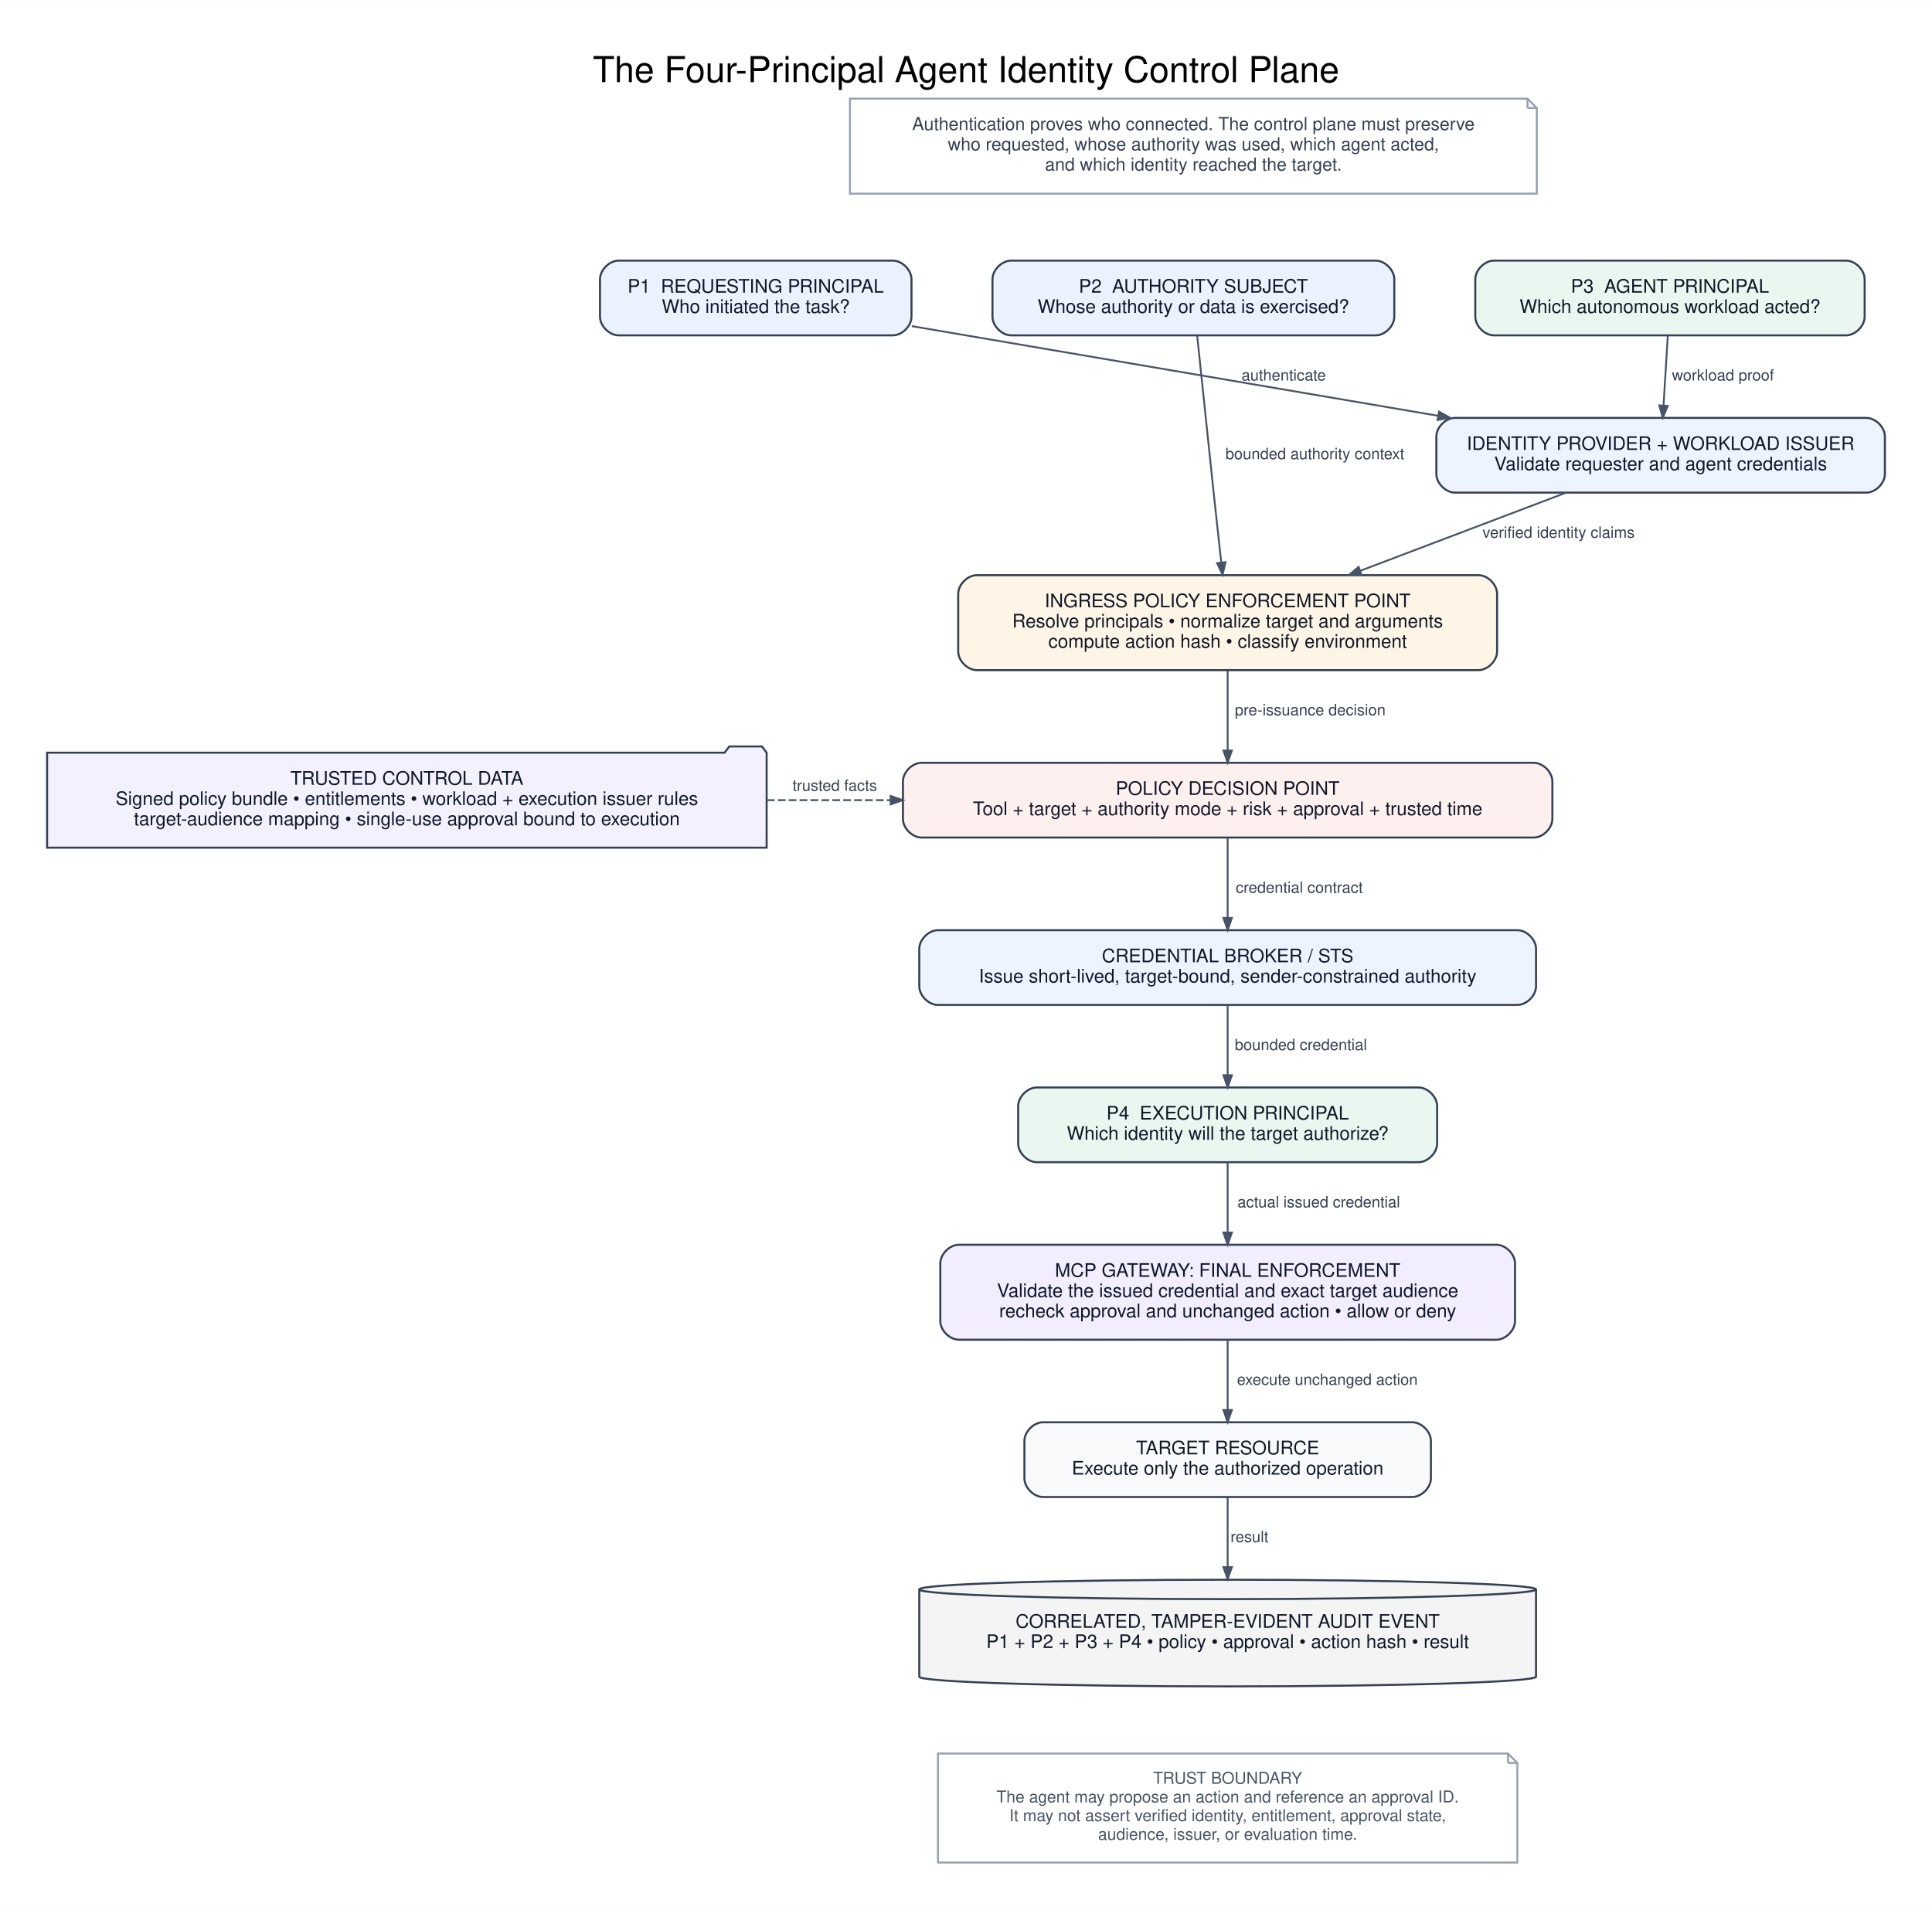
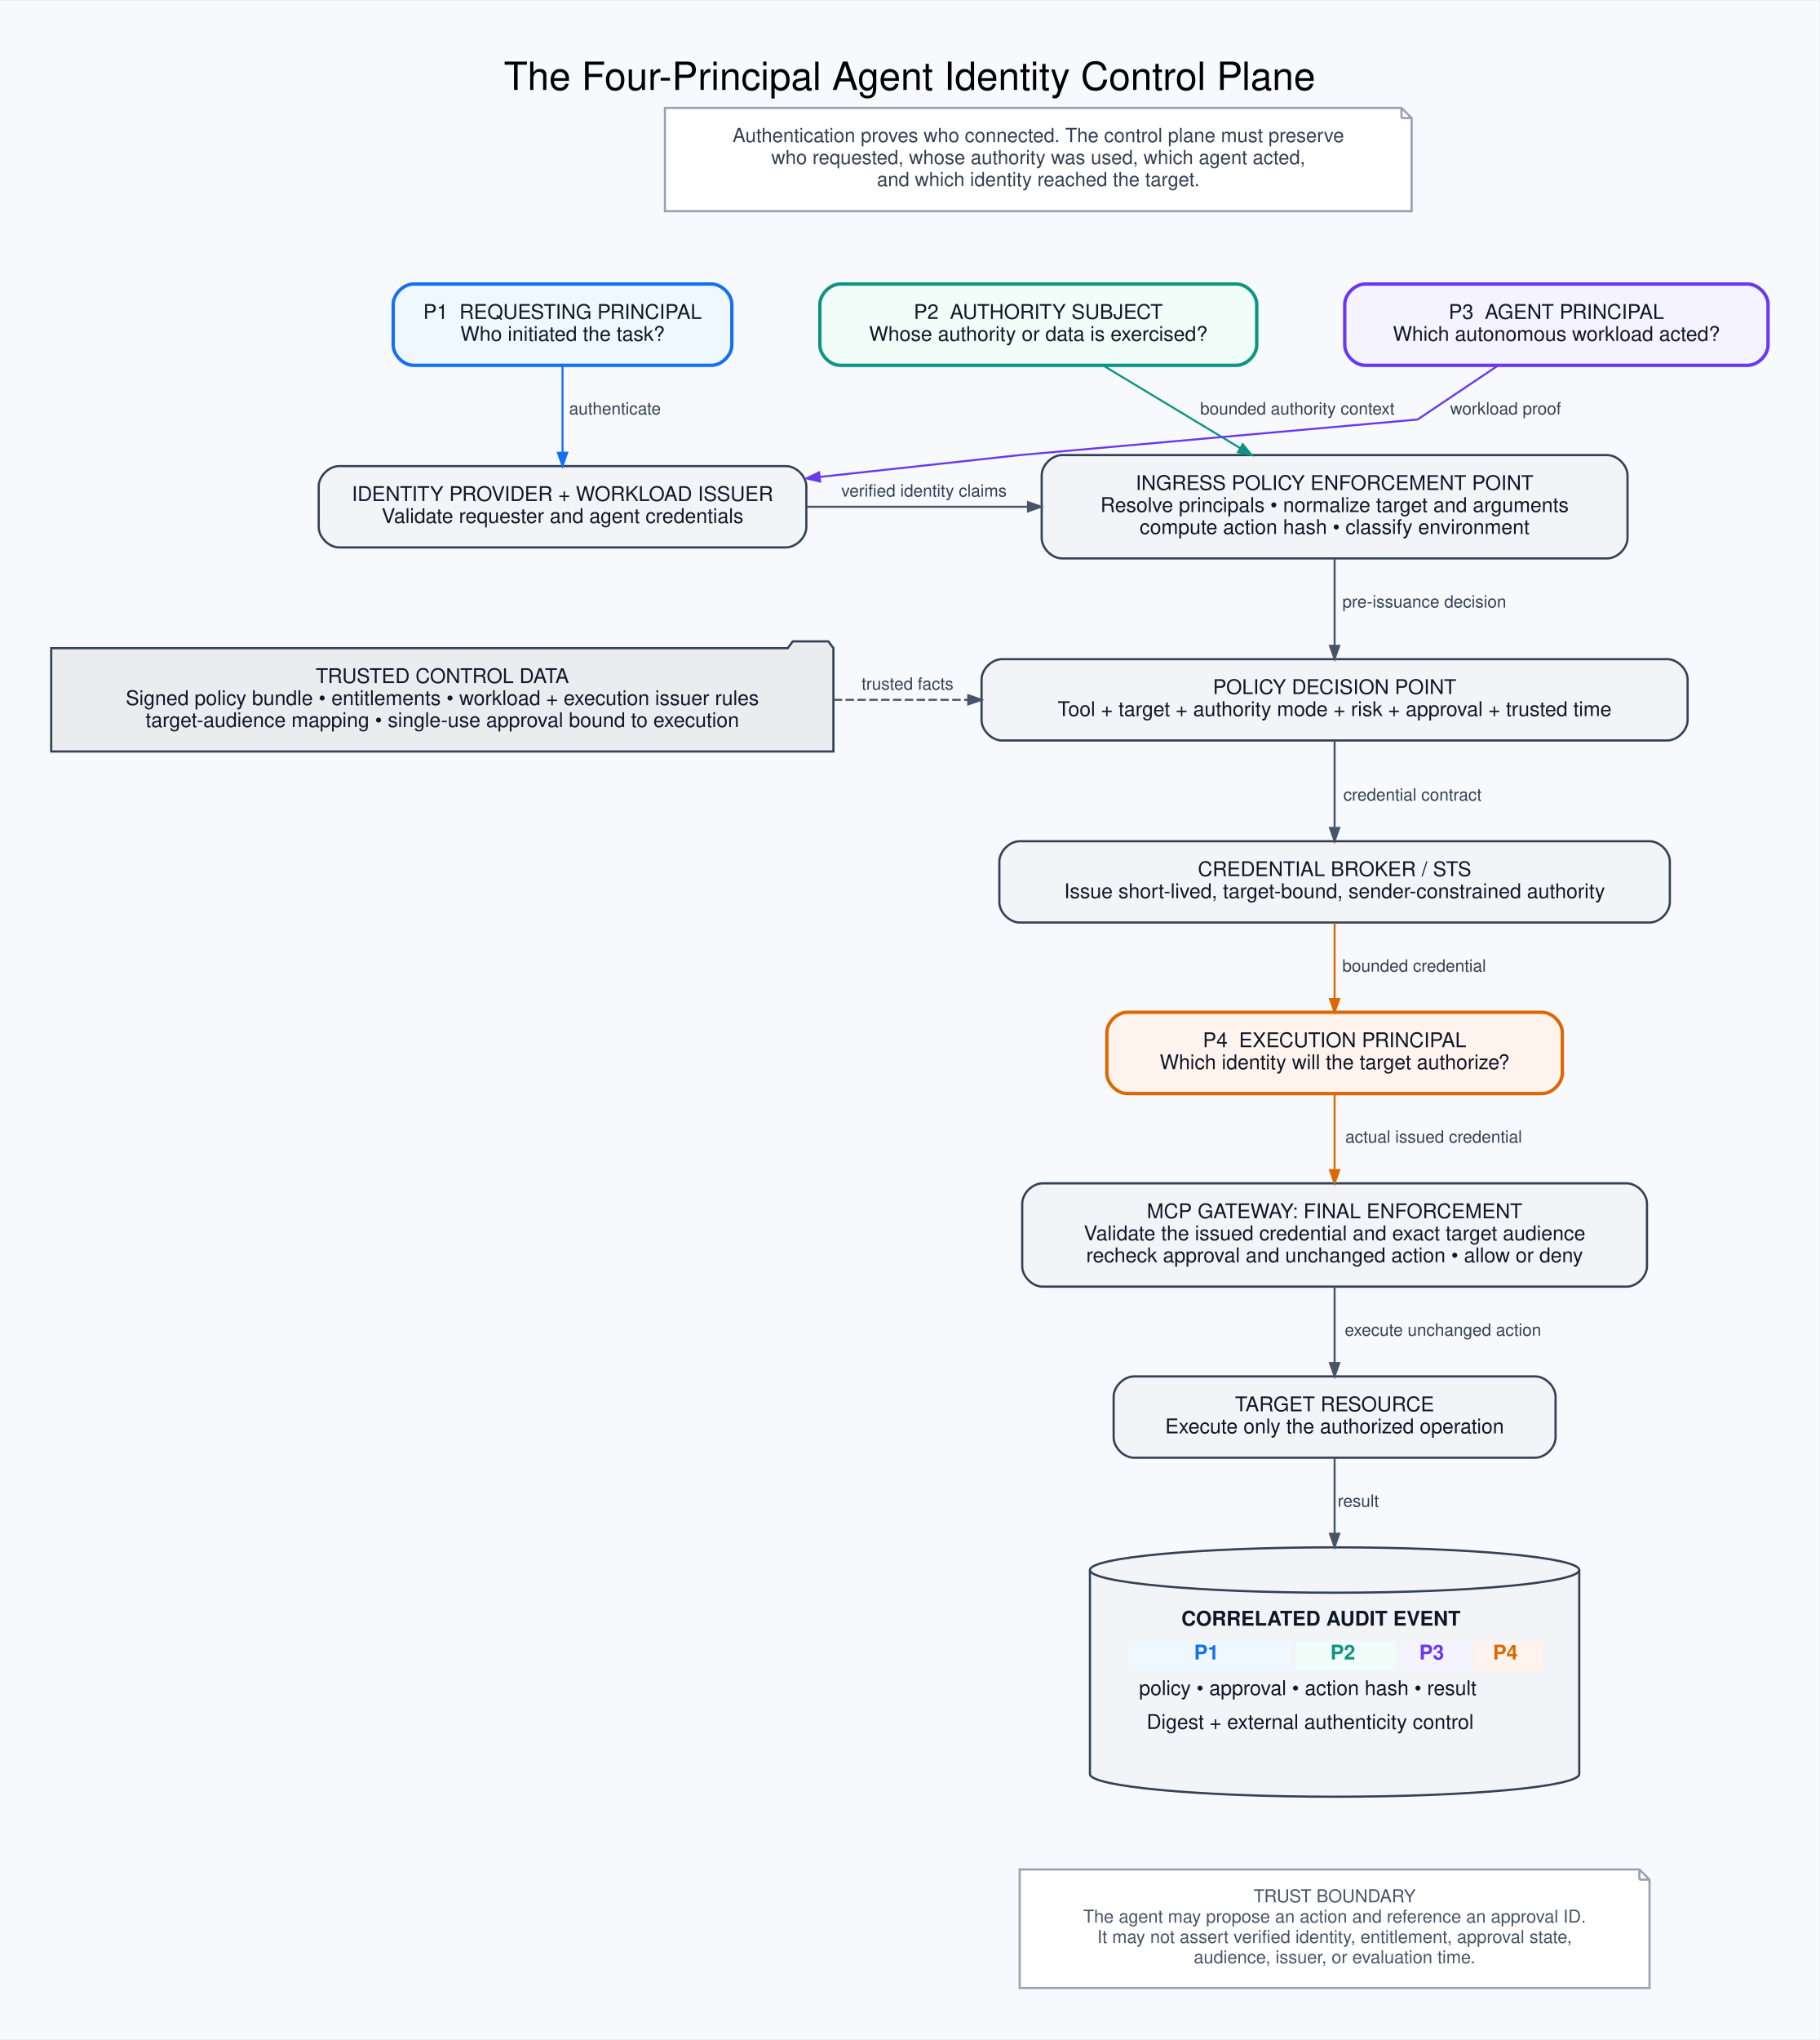
- <svg xmlns="http://www.w3.org/2000/svg" width="1240pt" height="1226pt" viewBox="0.00 0.00 1240.48 1226.23">
-   <g id="graph0" class="graph" transform="scale(1 1) rotate(0) translate(30.24 1195.99)">
-     <polygon fill="white" stroke="transparent" points="-30.24,30.24 -30.24,-1195.99 1210.24,-1195.99 1210.24,30.24 -30.24,30.24" />
-     <text text-anchor="middle" x="590" y="-1143.35" font-family="Helvetica,sans-Serif" font-size="23.00">The Four-Principal Agent Identity Control Plane</text>
+ <svg xmlns="http://www.w3.org/2000/svg" width="1074pt" height="1204pt" viewBox="0.00 0.00 1074.48 1203.61">
+   <g id="graph0" class="graph" transform="scale(1 1) rotate(0) translate(30.24 1173.37)">
+     <polygon fill="#f7f9fc" stroke="transparent" points="-30.24,30.24 -30.24,-1173.37 1044.24,-1173.37 1044.24,30.24 -30.24,30.24" />
+     <text text-anchor="middle" x="507" y="-1120.72" font-family="Helvetica,sans-Serif" font-size="23.00">The Four-Principal Agent Identity Control Plane</text>
    <g id="node1" class="node">
-       <polygon fill="#ffffff" stroke="#98a2b3" stroke-width="1.3" points="950.5,-1132.75 515.5,-1132.75 515.5,-1071.75 956.5,-1071.75 956.5,-1126.75 950.5,-1132.75" />
-       <polyline fill="none" stroke="#98a2b3" stroke-width="1.3" points="950.5,-1132.75 950.5,-1126.75 " />
-       <polyline fill="none" stroke="#98a2b3" stroke-width="1.3" points="956.5,-1126.75 950.5,-1126.75 " />
-       <text text-anchor="middle" x="736" y="-1112.55" font-family="Helvetica,sans-Serif" font-size="11.50" fill="#344054">Authentication proves who connected. The control plane must preserve</text>
-       <text text-anchor="middle" x="736" y="-1099.55" font-family="Helvetica,sans-Serif" font-size="11.50" fill="#344054">who requested, whose authority was used, which agent acted,</text>
-       <text text-anchor="middle" x="736" y="-1086.55" font-family="Helvetica,sans-Serif" font-size="11.50" fill="#344054">and which identity reached the target.</text>
+       <polygon fill="#ffffff" stroke="#98a2b3" stroke-width="1.3" points="797.5,-1110.12 362.5,-1110.12 362.5,-1049.12 803.5,-1049.12 803.5,-1104.12 797.5,-1110.12" />
+       <polyline fill="none" stroke="#98a2b3" stroke-width="1.3" points="797.5,-1110.12 797.5,-1104.12 " />
+       <polyline fill="none" stroke="#98a2b3" stroke-width="1.3" points="803.5,-1104.12 797.5,-1104.12 " />
+       <text text-anchor="middle" x="583" y="-1089.92" font-family="Helvetica,sans-Serif" font-size="11.50" fill="#344054">Authentication proves who connected. The control plane must preserve</text>
+       <text text-anchor="middle" x="583" y="-1076.92" font-family="Helvetica,sans-Serif" font-size="11.50" fill="#344054">who requested, whose authority was used, which agent acted,</text>
+       <text text-anchor="middle" x="583" y="-1063.92" font-family="Helvetica,sans-Serif" font-size="11.50" fill="#344054">and which identity reached the target.</text>
    </g>
    <g id="node3" class="node">
-       <path fill="#eaf2ff" stroke="#344054" stroke-width="1.3" d="M853,-1028.75C853,-1028.75 619,-1028.75 619,-1028.75 613,-1028.75 607,-1022.75 607,-1016.75 607,-1016.75 607,-992.75 607,-992.75 607,-986.75 613,-980.75 619,-980.75 619,-980.75 853,-980.75 853,-980.75 859,-980.75 865,-986.75 865,-992.75 865,-992.75 865,-1016.75 865,-1016.75 865,-1022.75 859,-1028.75 853,-1028.75" />
-       <text text-anchor="middle" x="736" y="-1008.15" font-family="Helvetica,sans-Serif" font-size="12.00" fill="#101828">P2  AUTHORITY SUBJECT</text>
-       <text text-anchor="middle" x="736" y="-995.15" font-family="Helvetica,sans-Serif" font-size="12.00" fill="#101828">Whose authority or data is exercised?</text>
+       <path fill="#f0fdf9" stroke="#0e9384" stroke-width="2" d="M700,-1006.12C700,-1006.12 466,-1006.12 466,-1006.12 460,-1006.12 454,-1000.12 454,-994.12 454,-994.12 454,-970.12 454,-970.12 454,-964.12 460,-958.12 466,-958.12 466,-958.12 700,-958.12 700,-958.12 706,-958.12 712,-964.12 712,-970.12 712,-970.12 712,-994.12 712,-994.12 712,-1000.12 706,-1006.12 700,-1006.12" />
+       <text text-anchor="middle" x="583" y="-985.52" font-family="Helvetica,sans-Serif" font-size="12.00" fill="#101828">P2  AUTHORITY SUBJECT</text>
+       <text text-anchor="middle" x="583" y="-972.52" font-family="Helvetica,sans-Serif" font-size="12.00" fill="#101828">Whose authority or data is exercised?</text>
    </g>
    <g id="node2" class="node">
-       <path fill="#eaf2ff" stroke="#344054" stroke-width="1.3" d="M543,-1028.75C543,-1028.75 367,-1028.75 367,-1028.75 361,-1028.75 355,-1022.75 355,-1016.75 355,-1016.75 355,-992.75 355,-992.75 355,-986.75 361,-980.75 367,-980.75 367,-980.75 543,-980.75 543,-980.75 549,-980.75 555,-986.75 555,-992.75 555,-992.75 555,-1016.75 555,-1016.75 555,-1022.75 549,-1028.75 543,-1028.75" />
-       <text text-anchor="middle" x="455" y="-1008.15" font-family="Helvetica,sans-Serif" font-size="12.00" fill="#101828">P1  REQUESTING PRINCIPAL</text>
-       <text text-anchor="middle" x="455" y="-995.15" font-family="Helvetica,sans-Serif" font-size="12.00" fill="#101828">Who initiated the task?</text>
+       <path fill="#eff8ff" stroke="#1570ef" stroke-width="2" d="M390,-1006.12C390,-1006.12 214,-1006.12 214,-1006.12 208,-1006.12 202,-1000.12 202,-994.12 202,-994.12 202,-970.12 202,-970.12 202,-964.12 208,-958.12 214,-958.12 214,-958.12 390,-958.12 390,-958.12 396,-958.12 402,-964.12 402,-970.12 402,-970.12 402,-994.12 402,-994.12 402,-1000.12 396,-1006.12 390,-1006.12" />
+       <text text-anchor="middle" x="302" y="-985.52" font-family="Helvetica,sans-Serif" font-size="12.00" fill="#101828">P1  REQUESTING PRINCIPAL</text>
+       <text text-anchor="middle" x="302" y="-972.52" font-family="Helvetica,sans-Serif" font-size="12.00" fill="#101828">Who initiated the task?</text>
    </g>
    <g id="node5" class="node">
-       <path fill="#eef4ff" stroke="#344054" stroke-width="1.3" d="M1168,-927.75C1168,-927.75 904,-927.75 904,-927.75 898,-927.75 892,-921.75 892,-915.75 892,-915.75 892,-891.75 892,-891.75 892,-885.75 898,-879.75 904,-879.75 904,-879.75 1168,-879.75 1168,-879.75 1174,-879.75 1180,-885.75 1180,-891.75 1180,-891.75 1180,-915.75 1180,-915.75 1180,-921.75 1174,-927.75 1168,-927.75" />
-       <text text-anchor="middle" x="1036" y="-907.15" font-family="Helvetica,sans-Serif" font-size="12.00" fill="#101828">IDENTITY PROVIDER + WORKLOAD ISSUER</text>
-       <text text-anchor="middle" x="1036" y="-894.15" font-family="Helvetica,sans-Serif" font-size="12.00" fill="#101828">Validate requester and agent credentials</text>
+       <path fill="#f2f4f7" stroke="#344054" stroke-width="1.3" d="M434,-898.62C434,-898.62 170,-898.62 170,-898.62 164,-898.62 158,-892.62 158,-886.62 158,-886.62 158,-862.62 158,-862.62 158,-856.62 164,-850.62 170,-850.62 170,-850.62 434,-850.62 434,-850.62 440,-850.62 446,-856.62 446,-862.62 446,-862.62 446,-886.62 446,-886.62 446,-892.62 440,-898.62 434,-898.62" />
+       <text text-anchor="middle" x="302" y="-878.02" font-family="Helvetica,sans-Serif" font-size="12.00" fill="#101828">IDENTITY PROVIDER + WORKLOAD ISSUER</text>
+       <text text-anchor="middle" x="302" y="-865.02" font-family="Helvetica,sans-Serif" font-size="12.00" fill="#101828">Validate requester and agent credentials</text>
    </g>
    <g id="edge4" class="edge">
-       <path fill="none" stroke="#475467" stroke-width="1.18" d="M555.21,-986.67C648.39,-970.8 788.23,-946.97 893.1,-929.1" />
-       <polygon fill="#475467" stroke="#475467" stroke-width="1.18" points="893.68,-931.77 900.91,-927.77 892.76,-926.39 893.68,-931.77" />
-       <text text-anchor="middle" x="794" y="-951.75" font-family="Helvetica,sans-Serif" font-size="10.00" fill="#344054">authenticate</text>
+       <path fill="none" stroke="#1570ef" stroke-width="1.18" d="M302,-957.97C302,-942.99 302,-923.31 302,-906.94" />
+       <polygon fill="#1570ef" stroke="#1570ef" stroke-width="1.18" points="304.73,-906.52 302,-898.72 299.27,-906.52 304.73,-906.52" />
+       <text text-anchor="middle" x="333" y="-929.12" font-family="Helvetica,sans-Serif" font-size="10.00" fill="#344054">authenticate</text>
    </g>
    <g id="node4" class="node">
-       <path fill="#eaf7f0" stroke="#344054" stroke-width="1.3" d="M1155,-1028.75C1155,-1028.75 929,-1028.75 929,-1028.75 923,-1028.75 917,-1022.75 917,-1016.75 917,-1016.75 917,-992.75 917,-992.75 917,-986.75 923,-980.75 929,-980.75 929,-980.75 1155,-980.75 1155,-980.75 1161,-980.75 1167,-986.75 1167,-992.75 1167,-992.75 1167,-1016.75 1167,-1016.75 1167,-1022.75 1161,-1028.75 1155,-1028.75" />
-       <text text-anchor="middle" x="1042" y="-1008.15" font-family="Helvetica,sans-Serif" font-size="12.00" fill="#101828">P3  AGENT PRINCIPAL</text>
-       <text text-anchor="middle" x="1042" y="-995.15" font-family="Helvetica,sans-Serif" font-size="12.00" fill="#101828">Which autonomous workload acted?</text>
+       <path fill="#f4f3ff" stroke="#6938ef" stroke-width="2" d="M1002,-1006.12C1002,-1006.12 776,-1006.12 776,-1006.12 770,-1006.12 764,-1000.12 764,-994.12 764,-994.12 764,-970.12 764,-970.12 764,-964.12 770,-958.12 776,-958.12 776,-958.12 1002,-958.12 1002,-958.12 1008,-958.12 1014,-964.12 1014,-970.12 1014,-970.12 1014,-994.12 1014,-994.12 1014,-1000.12 1008,-1006.12 1002,-1006.12" />
+       <text text-anchor="middle" x="889" y="-985.52" font-family="Helvetica,sans-Serif" font-size="12.00" fill="#101828">P3  AGENT PRINCIPAL</text>
+       <text text-anchor="middle" x="889" y="-972.52" font-family="Helvetica,sans-Serif" font-size="12.00" fill="#101828">Which autonomous workload acted?</text>
    </g>
    <g id="node6" class="node">
-       <path fill="#fff5e6" stroke="#344054" stroke-width="1.3" d="M919,-826.75C919,-826.75 597,-826.75 597,-826.75 591,-826.75 585,-820.75 585,-814.75 585,-814.75 585,-777.75 585,-777.75 585,-771.75 591,-765.75 597,-765.75 597,-765.75 919,-765.75 919,-765.75 925,-765.75 931,-771.75 931,-777.75 931,-777.75 931,-814.75 931,-814.75 931,-820.75 925,-826.75 919,-826.75" />
-       <text text-anchor="middle" x="758" y="-806.15" font-family="Helvetica,sans-Serif" font-size="12.00" fill="#101828">INGRESS POLICY ENFORCEMENT POINT</text>
-       <text text-anchor="middle" x="758" y="-793.15" font-family="Helvetica,sans-Serif" font-size="12.00" fill="#101828">Resolve principals • normalize target and arguments</text>
-       <text text-anchor="middle" x="758" y="-780.15" font-family="Helvetica,sans-Serif" font-size="12.00" fill="#101828">compute action hash • classify environment</text>
+       <path fill="#f2f4f7" stroke="#344054" stroke-width="1.3" d="M919,-905.12C919,-905.12 597,-905.12 597,-905.12 591,-905.12 585,-899.12 585,-893.12 585,-893.12 585,-856.12 585,-856.12 585,-850.12 591,-844.12 597,-844.12 597,-844.12 919,-844.12 919,-844.12 925,-844.12 931,-850.12 931,-856.12 931,-856.12 931,-893.12 931,-893.12 931,-899.12 925,-905.12 919,-905.12" />
+       <text text-anchor="middle" x="758" y="-884.52" font-family="Helvetica,sans-Serif" font-size="12.00" fill="#101828">INGRESS POLICY ENFORCEMENT POINT</text>
+       <text text-anchor="middle" x="758" y="-871.52" font-family="Helvetica,sans-Serif" font-size="12.00" fill="#101828">Resolve principals • normalize target and arguments</text>
+       <text text-anchor="middle" x="758" y="-858.52" font-family="Helvetica,sans-Serif" font-size="12.00" fill="#101828">compute action hash • classify environment</text>
    </g>
    <g id="edge7" class="edge">
-       <path fill="none" stroke="#475467" stroke-width="1.18" d="M738.41,-980.72C742.17,-944.86 749,-879.75 749,-879.75 749,-879.75 751.52,-856.68 753.89,-834.94" />
-       <polygon fill="#475467" stroke="#475467" stroke-width="1.18" points="756.62,-835.08 754.75,-827.03 751.19,-834.49 756.62,-835.08" />
-       <text text-anchor="middle" x="814" y="-901.25" font-family="Helvetica,sans-Serif" font-size="10.00" fill="#344054">bounded authority context</text>
+       <path fill="none" stroke="#0e9384" stroke-width="1.18" d="M621.4,-957.97C645.05,-943.72 675.76,-925.2 702.08,-909.34" />
+       <polygon fill="#0e9384" stroke="#0e9384" stroke-width="1.18" points="703.75,-911.52 709.02,-905.15 700.93,-906.84 703.75,-911.52" />
+       <text text-anchor="middle" x="736" y="-929.12" font-family="Helvetica,sans-Serif" font-size="10.00" fill="#344054">bounded authority context</text>
    </g>
    <g id="edge5" class="edge">
-       <path fill="none" stroke="#475467" stroke-width="1.18" d="M1040.59,-980.54C1039.79,-967.26 1038.77,-950.42 1037.89,-935.99" />
-       <polygon fill="#475467" stroke="#475467" stroke-width="1.18" points="1040.59,-935.44 1037.4,-927.82 1035.14,-935.77 1040.59,-935.44" />
-       <text text-anchor="middle" x="1076" y="-951.75" font-family="Helvetica,sans-Serif" font-size="10.00" fill="#344054">workload proof</text>
+       <path fill="none" stroke="#6938ef" stroke-width="1.18" d="M854.7,-958.12C832.23,-943.05 807,-926.12 807,-926.12 807,-926.12 572,-905.12 572,-905.12 572,-905.12 515.38,-898.94 453.99,-892.23" />
+       <polygon fill="#6938ef" stroke="#6938ef" stroke-width="1.18" points="454.14,-889.5 446.09,-891.37 453.55,-894.93 454.14,-889.5" />
+       <text text-anchor="middle" x="859" y="-929.12" font-family="Helvetica,sans-Serif" font-size="10.00" fill="#344054">workload proof</text>
    </g>
    <g id="edge6" class="edge">
-       <path fill="none" stroke="#475467" stroke-width="1.18" d="M975.34,-879.73C936.6,-865.03 885.81,-845.75 843.07,-829.53" />
-       <polygon fill="#475467" stroke="#475467" stroke-width="1.18" points="844,-826.97 835.73,-826.75 842.06,-832.07 844,-826.97" />
-       <text text-anchor="middle" x="970.5" y="-850.75" font-family="Helvetica,sans-Serif" font-size="10.00" fill="#344054">verified identity claims</text>
+       <path fill="none" stroke="#475467" stroke-width="1.18" d="M446.28,-874.62C487.67,-874.62 533.34,-874.62 576.65,-874.62" />
+       <polygon fill="#475467" stroke="#475467" stroke-width="1.18" points="576.91,-877.36 584.71,-874.62 576.91,-871.9 576.91,-877.36" />
+       <text text-anchor="middle" x="515.5" y="-880.62" font-family="Helvetica,sans-Serif" font-size="10.00" fill="#344054">verified identity claims</text>
    </g>
    <g id="node8" class="node">
-       <path fill="#fff0f0" stroke="#344054" stroke-width="1.3" d="M954.5,-706.25C954.5,-706.25 561.5,-706.25 561.5,-706.25 555.5,-706.25 549.5,-700.25 549.5,-694.25 549.5,-694.25 549.5,-670.25 549.5,-670.25 549.5,-664.25 555.5,-658.25 561.5,-658.25 561.5,-658.25 954.5,-658.25 954.5,-658.25 960.5,-658.25 966.5,-664.25 966.5,-670.25 966.5,-670.25 966.5,-694.25 966.5,-694.25 966.5,-700.25 960.5,-706.25 954.5,-706.25" />
-       <text text-anchor="middle" x="758" y="-685.65" font-family="Helvetica,sans-Serif" font-size="12.00" fill="#101828">POLICY DECISION POINT</text>
-       <text text-anchor="middle" x="758" y="-672.65" font-family="Helvetica,sans-Serif" font-size="12.00" fill="#101828">Tool + target + authority mode + risk + approval + trusted time</text>
+       <path fill="#f2f4f7" stroke="#344054" stroke-width="1.3" d="M954.5,-784.62C954.5,-784.62 561.5,-784.62 561.5,-784.62 555.5,-784.62 549.5,-778.62 549.5,-772.62 549.5,-772.62 549.5,-748.62 549.5,-748.62 549.5,-742.62 555.5,-736.62 561.5,-736.62 561.5,-736.62 954.5,-736.62 954.5,-736.62 960.5,-736.62 966.5,-742.62 966.5,-748.62 966.5,-748.62 966.5,-772.62 966.5,-772.62 966.5,-778.62 960.5,-784.62 954.5,-784.62" />
+       <text text-anchor="middle" x="758" y="-764.02" font-family="Helvetica,sans-Serif" font-size="12.00" fill="#101828">POLICY DECISION POINT</text>
+       <text text-anchor="middle" x="758" y="-751.02" font-family="Helvetica,sans-Serif" font-size="12.00" fill="#101828">Tool + target + authority mode + risk + approval + trusted time</text>
    </g>
    <g id="edge8" class="edge">
-       <path fill="none" stroke="#475467" stroke-width="1.18" d="M758,-765.53C758,-749.75 758,-730.36 758,-714.37" />
-       <polygon fill="#475467" stroke="#475467" stroke-width="1.18" points="760.73,-714.16 758,-706.36 755.27,-714.16 760.73,-714.16" />
-       <text text-anchor="middle" x="811" y="-736.75" font-family="Helvetica,sans-Serif" font-size="10.00" fill="#344054">pre-issuance decision</text>
+       <path fill="none" stroke="#475467" stroke-width="1.18" d="M758,-843.91C758,-828.12 758,-808.74 758,-792.75" />
+       <polygon fill="#475467" stroke="#475467" stroke-width="1.18" points="760.73,-792.53 758,-784.73 755.27,-792.53 760.73,-792.53" />
+       <text text-anchor="middle" x="811" y="-815.12" font-family="Helvetica,sans-Serif" font-size="10.00" fill="#344054">pre-issuance decision</text>
    </g>
    <g id="node7" class="node">
-       <polygon fill="#f3f0ff" stroke="#344054" stroke-width="1.3" points="462,-712.75 459,-716.75 438,-716.75 435,-712.75 0,-712.75 0,-651.75 462,-651.75 462,-712.75" />
-       <text text-anchor="middle" x="231" y="-692.15" font-family="Helvetica,sans-Serif" font-size="12.00" fill="#101828">TRUSTED CONTROL DATA</text>
-       <text text-anchor="middle" x="231" y="-679.15" font-family="Helvetica,sans-Serif" font-size="12.00" fill="#101828">Signed policy bundle • entitlements • workload + execution issuer rules</text>
-       <text text-anchor="middle" x="231" y="-666.15" font-family="Helvetica,sans-Serif" font-size="12.00" fill="#101828">target-audience mapping • single-use approval bound to execution</text>
+       <polygon fill="#eaecf0" stroke="#344054" stroke-width="1.3" points="462,-791.12 459,-795.12 438,-795.12 435,-791.12 0,-791.12 0,-730.12 462,-730.12 462,-791.12" />
+       <text text-anchor="middle" x="231" y="-770.52" font-family="Helvetica,sans-Serif" font-size="12.00" fill="#101828">TRUSTED CONTROL DATA</text>
+       <text text-anchor="middle" x="231" y="-757.52" font-family="Helvetica,sans-Serif" font-size="12.00" fill="#101828">Signed policy bundle • entitlements • workload + execution issuer rules</text>
+       <text text-anchor="middle" x="231" y="-744.52" font-family="Helvetica,sans-Serif" font-size="12.00" fill="#101828">target-audience mapping • single-use approval bound to execution</text>
    </g>
    <g id="edge9" class="edge">
-       <path fill="none" stroke="#475467" stroke-width="1.18" stroke-dasharray="5,2" d="M462.15,-682.25C488.47,-682.25 515.22,-682.25 541.34,-682.25" />
-       <polygon fill="#475467" stroke="#475467" stroke-width="1.18" points="541.62,-684.98 549.42,-682.25 541.62,-679.52 541.62,-684.98" />
-       <text text-anchor="middle" x="505.75" y="-688.25" font-family="Helvetica,sans-Serif" font-size="10.00" fill="#344054">trusted facts</text>
+       <path fill="none" stroke="#475467" stroke-width="1.18" stroke-dasharray="5,2" d="M462.15,-760.62C488.47,-760.62 515.22,-760.62 541.34,-760.62" />
+       <polygon fill="#475467" stroke="#475467" stroke-width="1.18" points="541.62,-763.36 549.42,-760.62 541.62,-757.9 541.62,-763.36" />
+       <text text-anchor="middle" x="505.75" y="-766.62" font-family="Helvetica,sans-Serif" font-size="10.00" fill="#344054">trusted facts</text>
    </g>
    <g id="node9" class="node">
-       <path fill="#eef4ff" stroke="#344054" stroke-width="1.3" d="M944,-598.75C944,-598.75 572,-598.75 572,-598.75 566,-598.75 560,-592.75 560,-586.75 560,-586.75 560,-562.75 560,-562.75 560,-556.75 566,-550.75 572,-550.75 572,-550.75 944,-550.75 944,-550.75 950,-550.75 956,-556.75 956,-562.75 956,-562.75 956,-586.75 956,-586.75 956,-592.75 950,-598.75 944,-598.75" />
-       <text text-anchor="middle" x="758" y="-578.15" font-family="Helvetica,sans-Serif" font-size="12.00" fill="#101828">CREDENTIAL BROKER / STS</text>
-       <text text-anchor="middle" x="758" y="-565.15" font-family="Helvetica,sans-Serif" font-size="12.00" fill="#101828">Issue short-lived, target-bound, sender-constrained authority</text>
+       <path fill="#f2f4f7" stroke="#344054" stroke-width="1.3" d="M944,-677.12C944,-677.12 572,-677.12 572,-677.12 566,-677.12 560,-671.12 560,-665.12 560,-665.12 560,-641.12 560,-641.12 560,-635.12 566,-629.12 572,-629.12 572,-629.12 944,-629.12 944,-629.12 950,-629.12 956,-635.12 956,-641.12 956,-641.12 956,-665.12 956,-665.12 956,-671.12 950,-677.12 944,-677.12" />
+       <text text-anchor="middle" x="758" y="-656.52" font-family="Helvetica,sans-Serif" font-size="12.00" fill="#101828">CREDENTIAL BROKER / STS</text>
+       <text text-anchor="middle" x="758" y="-643.52" font-family="Helvetica,sans-Serif" font-size="12.00" fill="#101828">Issue short-lived, target-bound, sender-constrained authority</text>
    </g>
    <g id="edge10" class="edge">
-       <path fill="none" stroke="#475467" stroke-width="1.18" d="M758,-658.1C758,-643.12 758,-623.43 758,-607.06" />
-       <polygon fill="#475467" stroke="#475467" stroke-width="1.18" points="760.73,-606.65 758,-598.85 755.27,-606.65 760.73,-606.65" />
-       <text text-anchor="middle" x="804" y="-622.75" font-family="Helvetica,sans-Serif" font-size="10.00" fill="#344054">credential contract</text>
+       <path fill="none" stroke="#475467" stroke-width="1.18" d="M758,-736.47C758,-721.49 758,-701.81 758,-685.44" />
+       <polygon fill="#475467" stroke="#475467" stroke-width="1.18" points="760.73,-685.02 758,-677.22 755.27,-685.02 760.73,-685.02" />
+       <text text-anchor="middle" x="804" y="-701.12" font-family="Helvetica,sans-Serif" font-size="10.00" fill="#344054">credential contract</text>
    </g>
    <g id="node10" class="node">
-       <path fill="#eaf7f0" stroke="#344054" stroke-width="1.3" d="M880.5,-497.75C880.5,-497.75 635.5,-497.75 635.5,-497.75 629.5,-497.75 623.5,-491.75 623.5,-485.75 623.5,-485.75 623.5,-461.75 623.5,-461.75 623.5,-455.75 629.5,-449.75 635.5,-449.75 635.5,-449.75 880.5,-449.75 880.5,-449.75 886.5,-449.75 892.5,-455.75 892.5,-461.75 892.5,-461.75 892.5,-485.75 892.5,-485.75 892.5,-491.75 886.5,-497.75 880.5,-497.75" />
-       <text text-anchor="middle" x="758" y="-477.15" font-family="Helvetica,sans-Serif" font-size="12.00" fill="#101828">P4  EXECUTION PRINCIPAL</text>
-       <text text-anchor="middle" x="758" y="-464.15" font-family="Helvetica,sans-Serif" font-size="12.00" fill="#101828">Which identity will the target authorize?</text>
+       <path fill="#fff4ed" stroke="#dc6803" stroke-width="2" d="M880.5,-576.12C880.5,-576.12 635.5,-576.12 635.5,-576.12 629.5,-576.12 623.5,-570.12 623.5,-564.12 623.5,-564.12 623.5,-540.12 623.5,-540.12 623.5,-534.12 629.5,-528.12 635.5,-528.12 635.5,-528.12 880.5,-528.12 880.5,-528.12 886.5,-528.12 892.5,-534.12 892.5,-540.12 892.5,-540.12 892.5,-564.12 892.5,-564.12 892.5,-570.12 886.5,-576.12 880.5,-576.12" />
+       <text text-anchor="middle" x="758" y="-555.52" font-family="Helvetica,sans-Serif" font-size="12.00" fill="#101828">P4  EXECUTION PRINCIPAL</text>
+       <text text-anchor="middle" x="758" y="-542.52" font-family="Helvetica,sans-Serif" font-size="12.00" fill="#101828">Which identity will the target authorize?</text>
    </g>
    <g id="edge11" class="edge">
-       <path fill="none" stroke="#475467" stroke-width="1.18" d="M758,-550.54C758,-537.26 758,-520.42 758,-505.99" />
-       <polygon fill="#475467" stroke="#475467" stroke-width="1.18" points="760.73,-505.62 758,-497.82 755.27,-505.62 760.73,-505.62" />
-       <text text-anchor="middle" x="805" y="-521.75" font-family="Helvetica,sans-Serif" font-size="10.00" fill="#344054">bounded credential</text>
+       <path fill="none" stroke="#dc6803" stroke-width="1.18" d="M758,-628.91C758,-615.63 758,-598.79 758,-584.36" />
+       <polygon fill="#dc6803" stroke="#dc6803" stroke-width="1.18" points="760.73,-583.99 758,-576.19 755.27,-583.99 760.73,-583.99" />
+       <text text-anchor="middle" x="805" y="-600.12" font-family="Helvetica,sans-Serif" font-size="10.00" fill="#344054">bounded credential</text>
    </g>
    <g id="node11" class="node">
-       <path fill="#f2edff" stroke="#344054" stroke-width="1.3" d="M930.5,-396.75C930.5,-396.75 585.5,-396.75 585.5,-396.75 579.5,-396.75 573.5,-390.75 573.5,-384.75 573.5,-384.75 573.5,-347.75 573.5,-347.75 573.5,-341.75 579.5,-335.75 585.5,-335.75 585.5,-335.75 930.5,-335.75 930.5,-335.75 936.5,-335.75 942.5,-341.75 942.5,-347.75 942.5,-347.75 942.5,-384.75 942.5,-384.75 942.5,-390.75 936.5,-396.75 930.5,-396.75" />
-       <text text-anchor="middle" x="758" y="-376.15" font-family="Helvetica,sans-Serif" font-size="12.00" fill="#101828">MCP GATEWAY: FINAL ENFORCEMENT</text>
-       <text text-anchor="middle" x="758" y="-363.15" font-family="Helvetica,sans-Serif" font-size="12.00" fill="#101828">Validate the issued credential and exact target audience</text>
-       <text text-anchor="middle" x="758" y="-350.15" font-family="Helvetica,sans-Serif" font-size="12.00" fill="#101828">recheck approval and unchanged action • allow or deny</text>
+       <path fill="#f2f4f7" stroke="#344054" stroke-width="1.3" d="M930.5,-475.12C930.5,-475.12 585.5,-475.12 585.5,-475.12 579.5,-475.12 573.5,-469.12 573.5,-463.12 573.5,-463.12 573.5,-426.12 573.5,-426.12 573.5,-420.12 579.5,-414.12 585.5,-414.12 585.5,-414.12 930.5,-414.12 930.5,-414.12 936.5,-414.12 942.5,-420.12 942.5,-426.12 942.5,-426.12 942.5,-463.12 942.5,-463.12 942.5,-469.12 936.5,-475.12 930.5,-475.12" />
+       <text text-anchor="middle" x="758" y="-454.52" font-family="Helvetica,sans-Serif" font-size="12.00" fill="#101828">MCP GATEWAY: FINAL ENFORCEMENT</text>
+       <text text-anchor="middle" x="758" y="-441.52" font-family="Helvetica,sans-Serif" font-size="12.00" fill="#101828">Validate the issued credential and exact target audience</text>
+       <text text-anchor="middle" x="758" y="-428.52" font-family="Helvetica,sans-Serif" font-size="12.00" fill="#101828">recheck approval and unchanged action • allow or deny</text>
    </g>
    <g id="edge12" class="edge">
-       <path fill="none" stroke="#475467" stroke-width="1.18" d="M758,-449.6C758,-436.5 758,-419.79 758,-404.86" />
-       <polygon fill="#475467" stroke="#475467" stroke-width="1.18" points="760.73,-404.58 758,-396.78 755.27,-404.58 760.73,-404.58" />
-       <text text-anchor="middle" x="816.5" y="-420.75" font-family="Helvetica,sans-Serif" font-size="10.00" fill="#344054">actual issued credential</text>
+       <path fill="none" stroke="#dc6803" stroke-width="1.18" d="M758,-527.97C758,-514.87 758,-498.17 758,-483.23" />
+       <polygon fill="#dc6803" stroke="#dc6803" stroke-width="1.18" points="760.73,-482.95 758,-475.15 755.27,-482.95 760.73,-482.95" />
+       <text text-anchor="middle" x="816.5" y="-499.12" font-family="Helvetica,sans-Serif" font-size="10.00" fill="#344054">actual issued credential</text>
    </g>
    <g id="node12" class="node">
-       <path fill="#f8fafc" stroke="#344054" stroke-width="1.3" d="M876.5,-282.75C876.5,-282.75 639.5,-282.75 639.5,-282.75 633.5,-282.75 627.5,-276.75 627.5,-270.75 627.5,-270.75 627.5,-246.75 627.5,-246.75 627.5,-240.75 633.5,-234.75 639.5,-234.75 639.5,-234.75 876.5,-234.75 876.5,-234.75 882.5,-234.75 888.5,-240.75 888.5,-246.75 888.5,-246.75 888.5,-270.75 888.5,-270.75 888.5,-276.75 882.5,-282.75 876.5,-282.75" />
-       <text text-anchor="middle" x="758" y="-262.15" font-family="Helvetica,sans-Serif" font-size="12.00" fill="#101828">TARGET RESOURCE</text>
-       <text text-anchor="middle" x="758" y="-249.15" font-family="Helvetica,sans-Serif" font-size="12.00" fill="#101828">Execute only the authorized operation</text>
+       <path fill="#f2f4f7" stroke="#344054" stroke-width="1.3" d="M876.5,-361.12C876.5,-361.12 639.5,-361.12 639.5,-361.12 633.5,-361.12 627.5,-355.12 627.5,-349.12 627.5,-349.12 627.5,-325.12 627.5,-325.12 627.5,-319.12 633.5,-313.12 639.5,-313.12 639.5,-313.12 876.5,-313.12 876.5,-313.12 882.5,-313.12 888.5,-319.12 888.5,-325.12 888.5,-325.12 888.5,-349.12 888.5,-349.12 888.5,-355.12 882.5,-361.12 876.5,-361.12" />
+       <text text-anchor="middle" x="758" y="-340.52" font-family="Helvetica,sans-Serif" font-size="12.00" fill="#101828">TARGET RESOURCE</text>
+       <text text-anchor="middle" x="758" y="-327.52" font-family="Helvetica,sans-Serif" font-size="12.00" fill="#101828">Execute only the authorized operation</text>
    </g>
    <g id="edge13" class="edge">
-       <path fill="none" stroke="#475467" stroke-width="1.18" d="M758,-335.58C758,-321.62 758,-304.98 758,-290.84" />
-       <polygon fill="#475467" stroke="#475467" stroke-width="1.18" points="760.73,-290.65 758,-282.85 755.27,-290.65 760.73,-290.65" />
-       <text text-anchor="middle" x="822" y="-306.75" font-family="Helvetica,sans-Serif" font-size="10.00" fill="#344054">execute unchanged action</text>
+       <path fill="none" stroke="#475467" stroke-width="1.18" d="M758,-413.96C758,-400 758,-383.35 758,-369.22" />
+       <polygon fill="#475467" stroke="#475467" stroke-width="1.18" points="760.73,-369.02 758,-361.22 755.27,-369.02 760.73,-369.02" />
+       <text text-anchor="middle" x="822" y="-385.12" font-family="Helvetica,sans-Serif" font-size="10.00" fill="#344054">execute unchanged action</text>
    </g>
    <g id="node13" class="node">
-       <path fill="#f4f4f4" stroke="#344054" stroke-width="1.3" d="M956,-175.4C956,-178.83 867.25,-181.63 758,-181.63 648.75,-181.63 560,-178.83 560,-175.4 560,-175.4 560,-119.35 560,-119.35 560,-115.92 648.75,-113.12 758,-113.12 867.25,-113.12 956,-115.92 956,-119.35 956,-119.35 956,-175.4 956,-175.4" />
-       <path fill="none" stroke="#344054" stroke-width="1.3" d="M956,-175.4C956,-171.96 867.25,-169.17 758,-169.17 648.75,-169.17 560,-171.96 560,-175.4" />
-       <text text-anchor="middle" x="758" y="-150.78" font-family="Helvetica,sans-Serif" font-size="12.00" fill="#101828">CORRELATED, TAMPER-EVIDENT AUDIT EVENT</text>
-       <text text-anchor="middle" x="758" y="-137.78" font-family="Helvetica,sans-Serif" font-size="12.00" fill="#101828">P1 + P2 + P3 + P4 • policy • approval • action hash • result</text>
+       <path fill="#f2f4f7" stroke="#344054" stroke-width="1.3" d="M902.5,-246.8C902.5,-254.19 837.73,-260.19 758,-260.19 678.27,-260.19 613.5,-254.19 613.5,-246.8 613.5,-246.8 613.5,-126.32 613.5,-126.32 613.5,-118.94 678.27,-112.94 758,-112.94 837.73,-112.94 902.5,-118.94 902.5,-126.32 902.5,-126.32 902.5,-246.8 902.5,-246.8" />
+       <path fill="none" stroke="#344054" stroke-width="1.3" d="M902.5,-246.8C902.5,-239.41 837.73,-233.41 758,-233.41 678.27,-233.41 613.5,-239.41 613.5,-246.8" />
+       <text text-anchor="start" x="667.5" y="-213.96" font-family="Helvetica,sans-Serif" font-weight="bold" font-size="12.00" fill="#101828">CORRELATED AUDIT EVENT</text>
+       <polygon fill="#eff8ff" stroke="transparent" points="636,-187.56 636,-204.56 732,-204.56 732,-187.56 636,-187.56" />
+       <text text-anchor="start" x="675" y="-193.96" font-family="Helvetica,sans-Serif" font-weight="bold" font-size="12.00" fill="#1570ef">P1</text>
+       <polygon fill="#f0fdf9" stroke="transparent" points="735,-187.56 735,-204.56 794,-204.56 794,-187.56 735,-187.56" />
+       <text text-anchor="start" x="755.5" y="-193.96" font-family="Helvetica,sans-Serif" font-weight="bold" font-size="12.00" fill="#0e9384">P2</text>
+       <polygon fill="#f4f3ff" stroke="transparent" points="797,-187.56 797,-204.56 837,-204.56 837,-187.56 797,-187.56" />
+       <text text-anchor="start" x="808" y="-193.96" font-family="Helvetica,sans-Serif" font-weight="bold" font-size="12.00" fill="#6938ef">P3</text>
+       <polygon fill="#fff4ed" stroke="transparent" points="840,-187.56 840,-204.56 881,-204.56 881,-187.56 840,-187.56" />
+       <text text-anchor="start" x="851.5" y="-193.96" font-family="Helvetica,sans-Serif" font-weight="bold" font-size="12.00" fill="#dc6803">P4</text>
+       <text text-anchor="start" x="642.5" y="-172.96" font-family="Helvetica,sans-Serif" font-size="12.00" fill="#101828">policy • approval • action hash • result</text>
+       <text text-anchor="start" x="647" y="-152.96" font-family="Helvetica,sans-Serif" font-size="12.00" fill="#101828">Digest + external authenticity control</text>
    </g>
    <g id="edge14" class="edge">
-       <path fill="none" stroke="#475467" stroke-width="1.18" d="M758,-234.55C758,-221.64 758,-205.18 758,-190.11" />
-       <polygon fill="#475467" stroke="#475467" stroke-width="1.18" points="760.73,-189.72 758,-181.92 755.27,-189.72 760.73,-189.72" />
-       <text text-anchor="middle" x="772" y="-205.75" font-family="Helvetica,sans-Serif" font-size="10.00" fill="#344054">result</text>
+       <path fill="none" stroke="#475467" stroke-width="1.18" d="M758,-312.91C758,-300.64 758,-284.76 758,-268.45" />
+       <polygon fill="#475467" stroke="#475467" stroke-width="1.18" points="760.73,-268.23 758,-260.43 755.27,-268.23 760.73,-268.23" />
+       <text text-anchor="middle" x="772" y="-284.12" font-family="Helvetica,sans-Serif" font-size="10.00" fill="#344054">result</text>
    </g>
    <g id="node14" class="node">
      <polygon fill="#ffffff" stroke="#98a2b3" stroke-width="1.3" points="938,-70 572,-70 572,0 944,0 944,-64 938,-70" />
      <polyline fill="none" stroke="#98a2b3" stroke-width="1.3" points="938,-70 938,-64 " />
      <polyline fill="none" stroke="#98a2b3" stroke-width="1.3" points="944,-64 938,-64 " />
      <text text-anchor="middle" x="758" y="-50.6" font-family="Helvetica,sans-Serif" font-size="10.50" fill="#475467">TRUST BOUNDARY</text>
      <text text-anchor="middle" x="758" y="-38.6" font-family="Helvetica,sans-Serif" font-size="10.50" fill="#475467">The agent may propose an action and reference an approval ID.</text>
      <text text-anchor="middle" x="758" y="-26.6" font-family="Helvetica,sans-Serif" font-size="10.50" fill="#475467">It may not assert verified identity, entitlement, approval state,</text>
      <text text-anchor="middle" x="758" y="-14.6" font-family="Helvetica,sans-Serif" font-size="10.50" fill="#475467">audience, issuer, or evaluation time.</text>
    </g>
  </g>
</svg>
